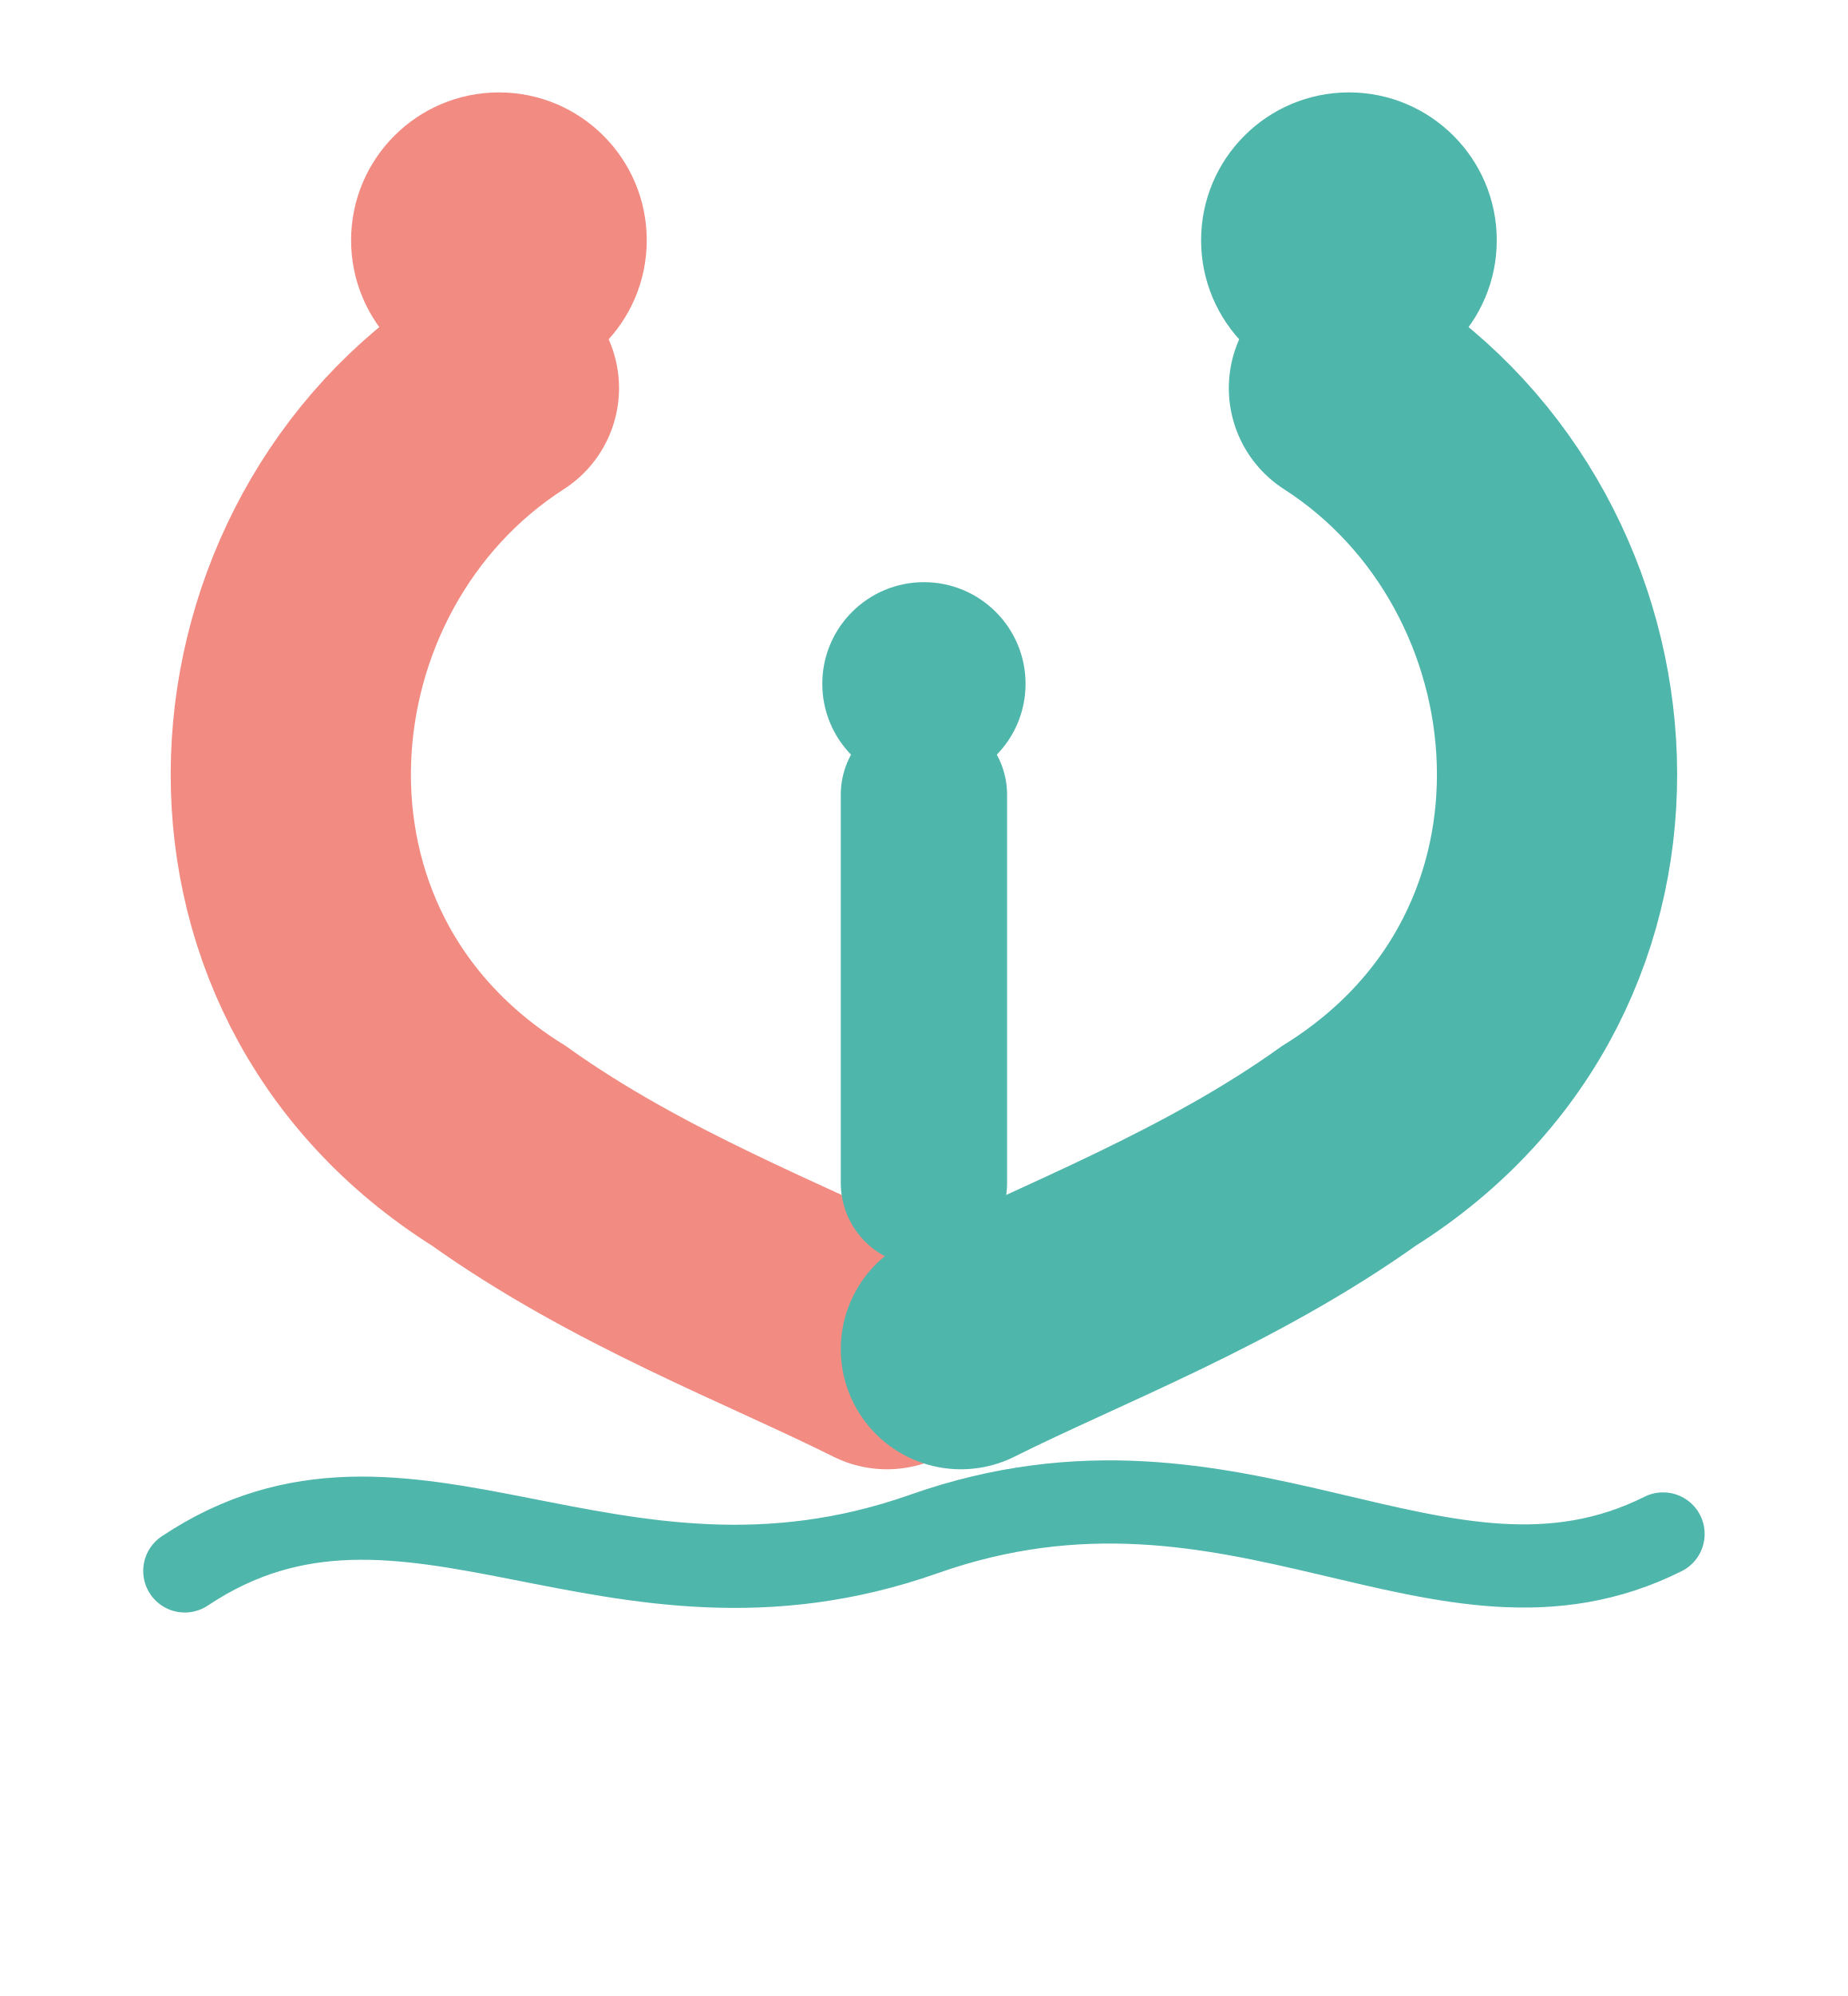
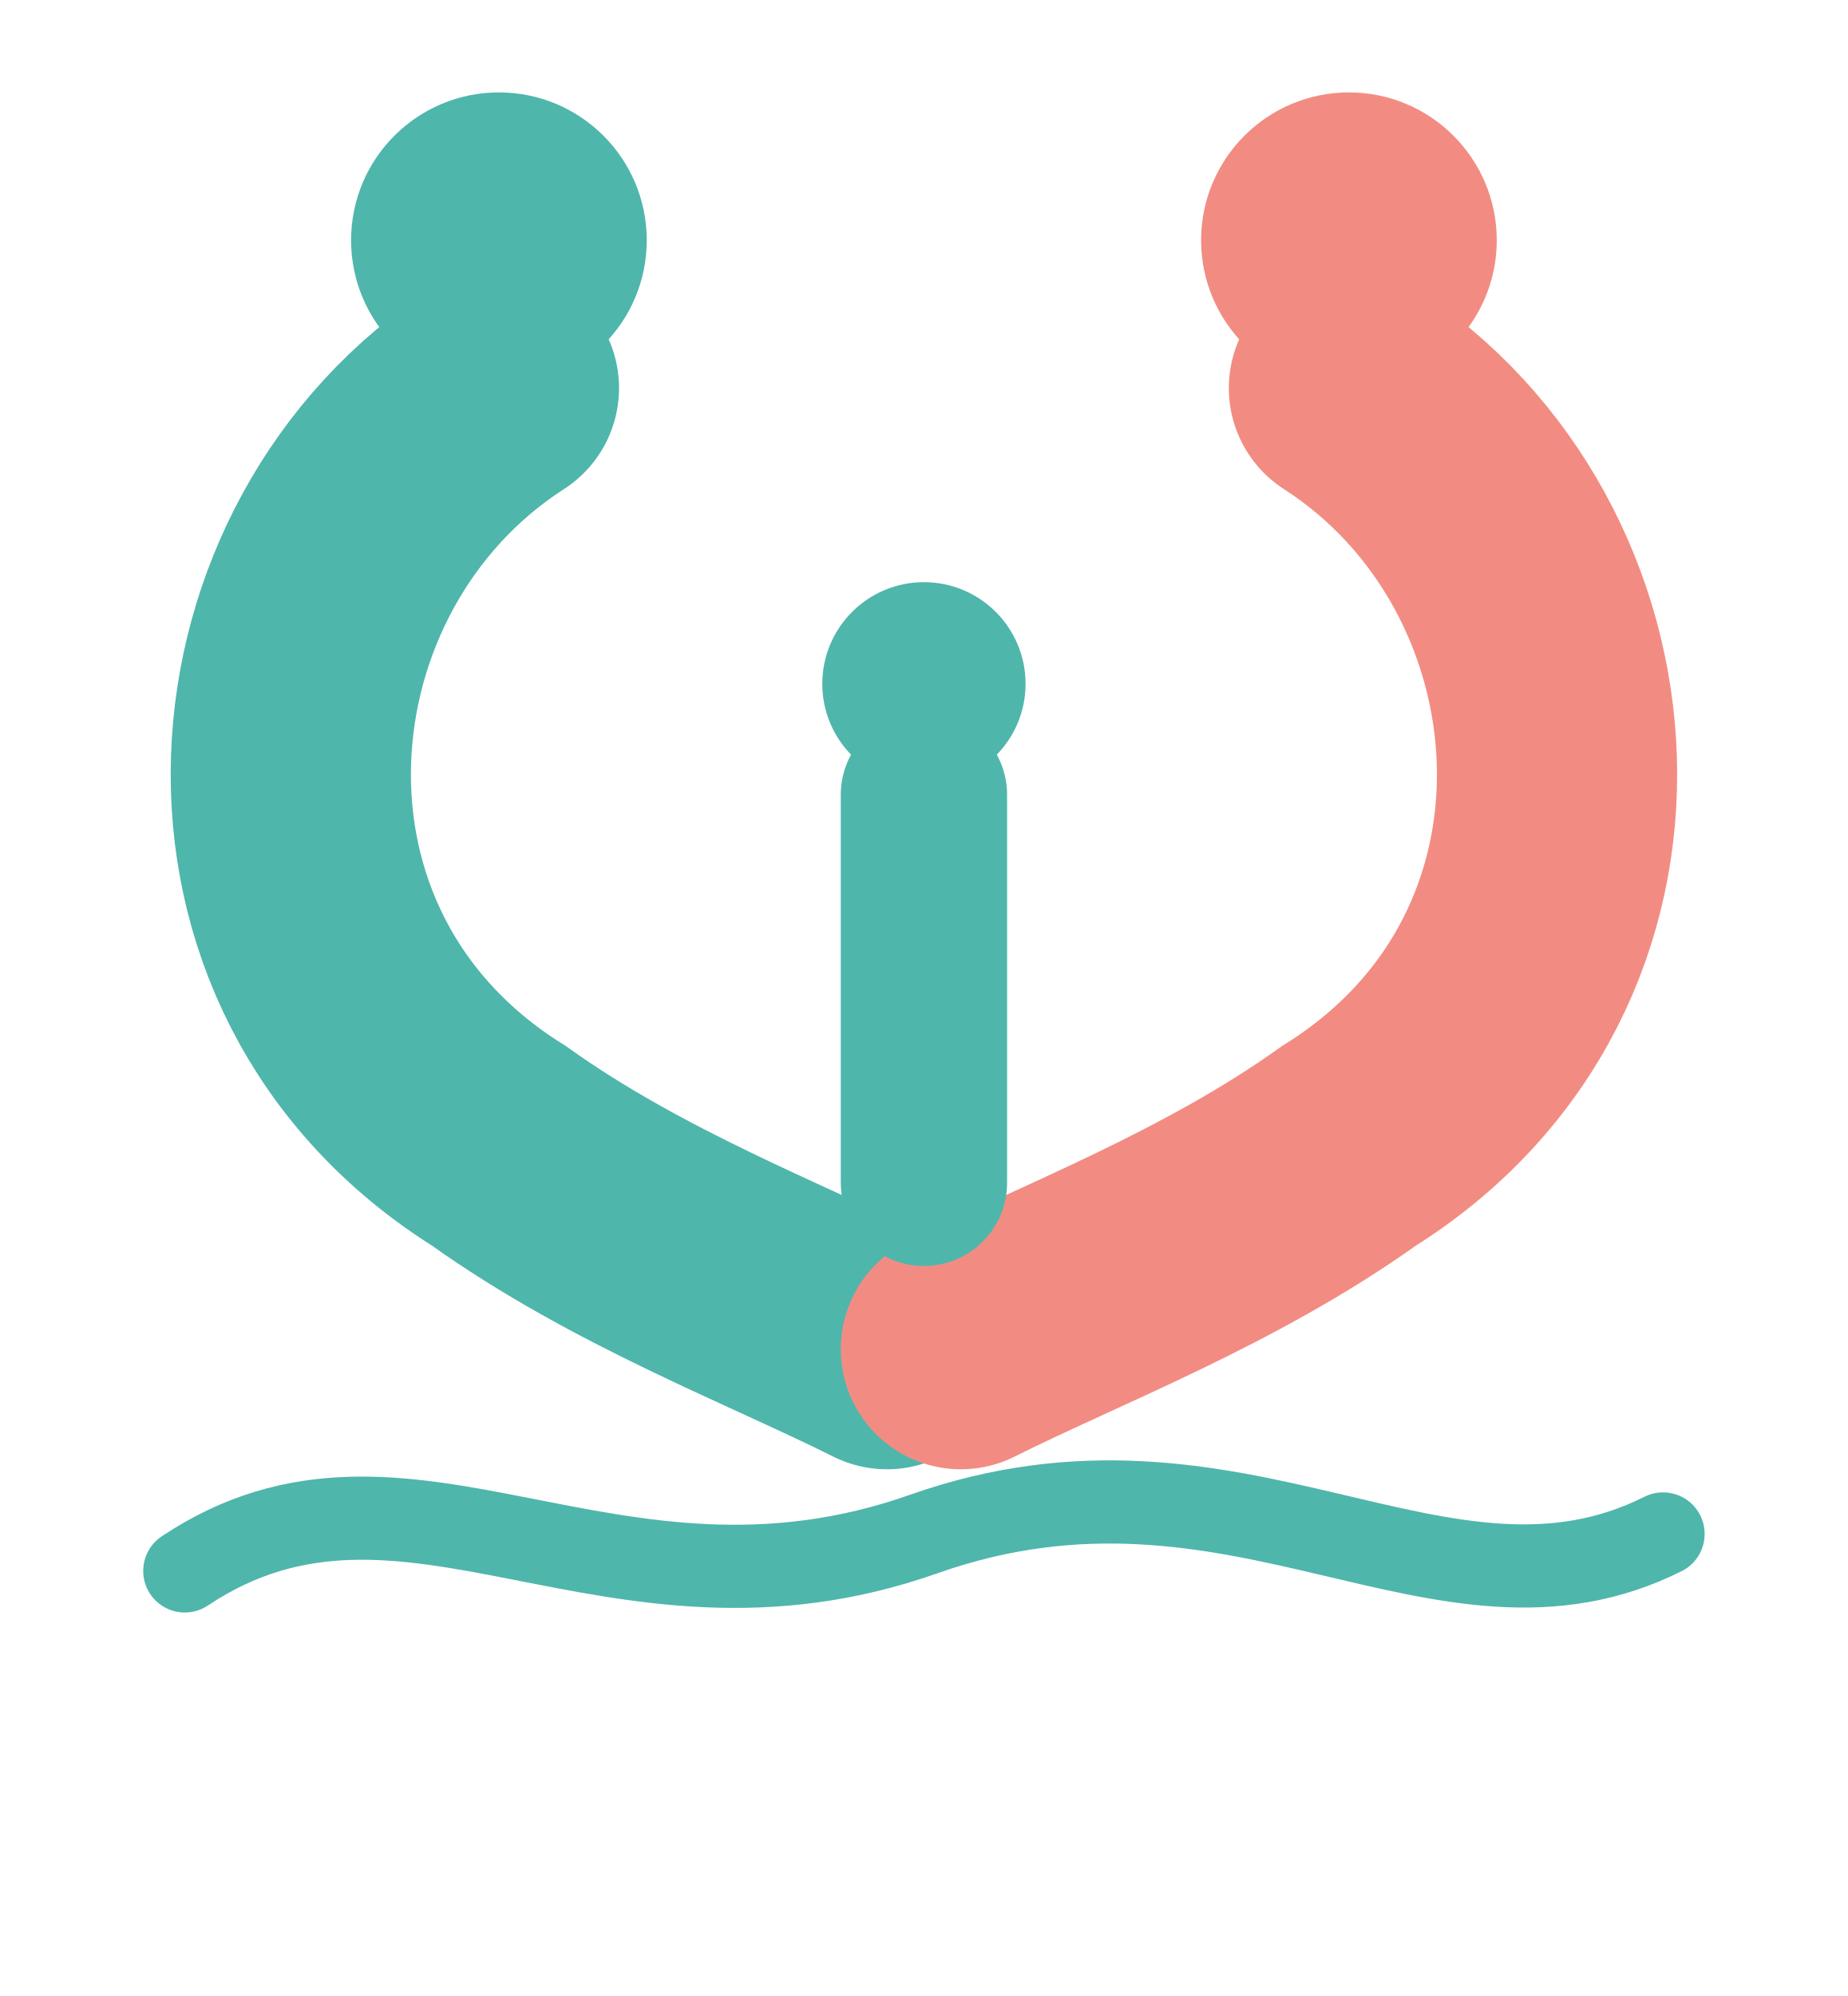
<svg xmlns="http://www.w3.org/2000/svg" viewBox="0 0 100 108" role="img" aria-label="Baby's Plan symbol">
-   <circle cx="27" cy="13" r="8" fill="#F28C82" />
-   <path d="M27 21 C13 30 11 52 27 62 C34 67 42 70 48 73" stroke="#F28C82" stroke-width="13" stroke-linecap="round" fill="none" />
-   <circle cx="73" cy="13" r="8" fill="#4FB6AC" />
-   <path d="M73 21 C87 30 89 52 73 62 C66 67 58 70 52 73" stroke="#4FB6AC" stroke-width="13" stroke-linecap="round" fill="none" />
+   <circle cx="27" cy="13" r="8" fill="#4FB6AC" />
+   <path d="M27 21 C13 30 11 52 27 62 C34 67 42 70 48 73" stroke="#4FB6AC" stroke-width="13" stroke-linecap="round" fill="none" />
+   <circle cx="73" cy="13" r="8" fill="#F28C82" />
+   <path d="M73 21 C87 30 89 52 73 62 C66 67 58 70 52 73" stroke="#F28C82" stroke-width="13" stroke-linecap="round" fill="none" />
  <circle cx="50" cy="37" r="5.5" fill="#4FB6AC" />
  <path d="M50 43 C50 52 50 59 50 64" stroke="#4FB6AC" stroke-width="9" stroke-linecap="round" fill="none" />
  <path d="M10 85 C22 77 33 89 50 83 C67 77 78 89 90 83" stroke="#4FB6AC" stroke-width="4.5" stroke-linecap="round" fill="none" />
</svg>
